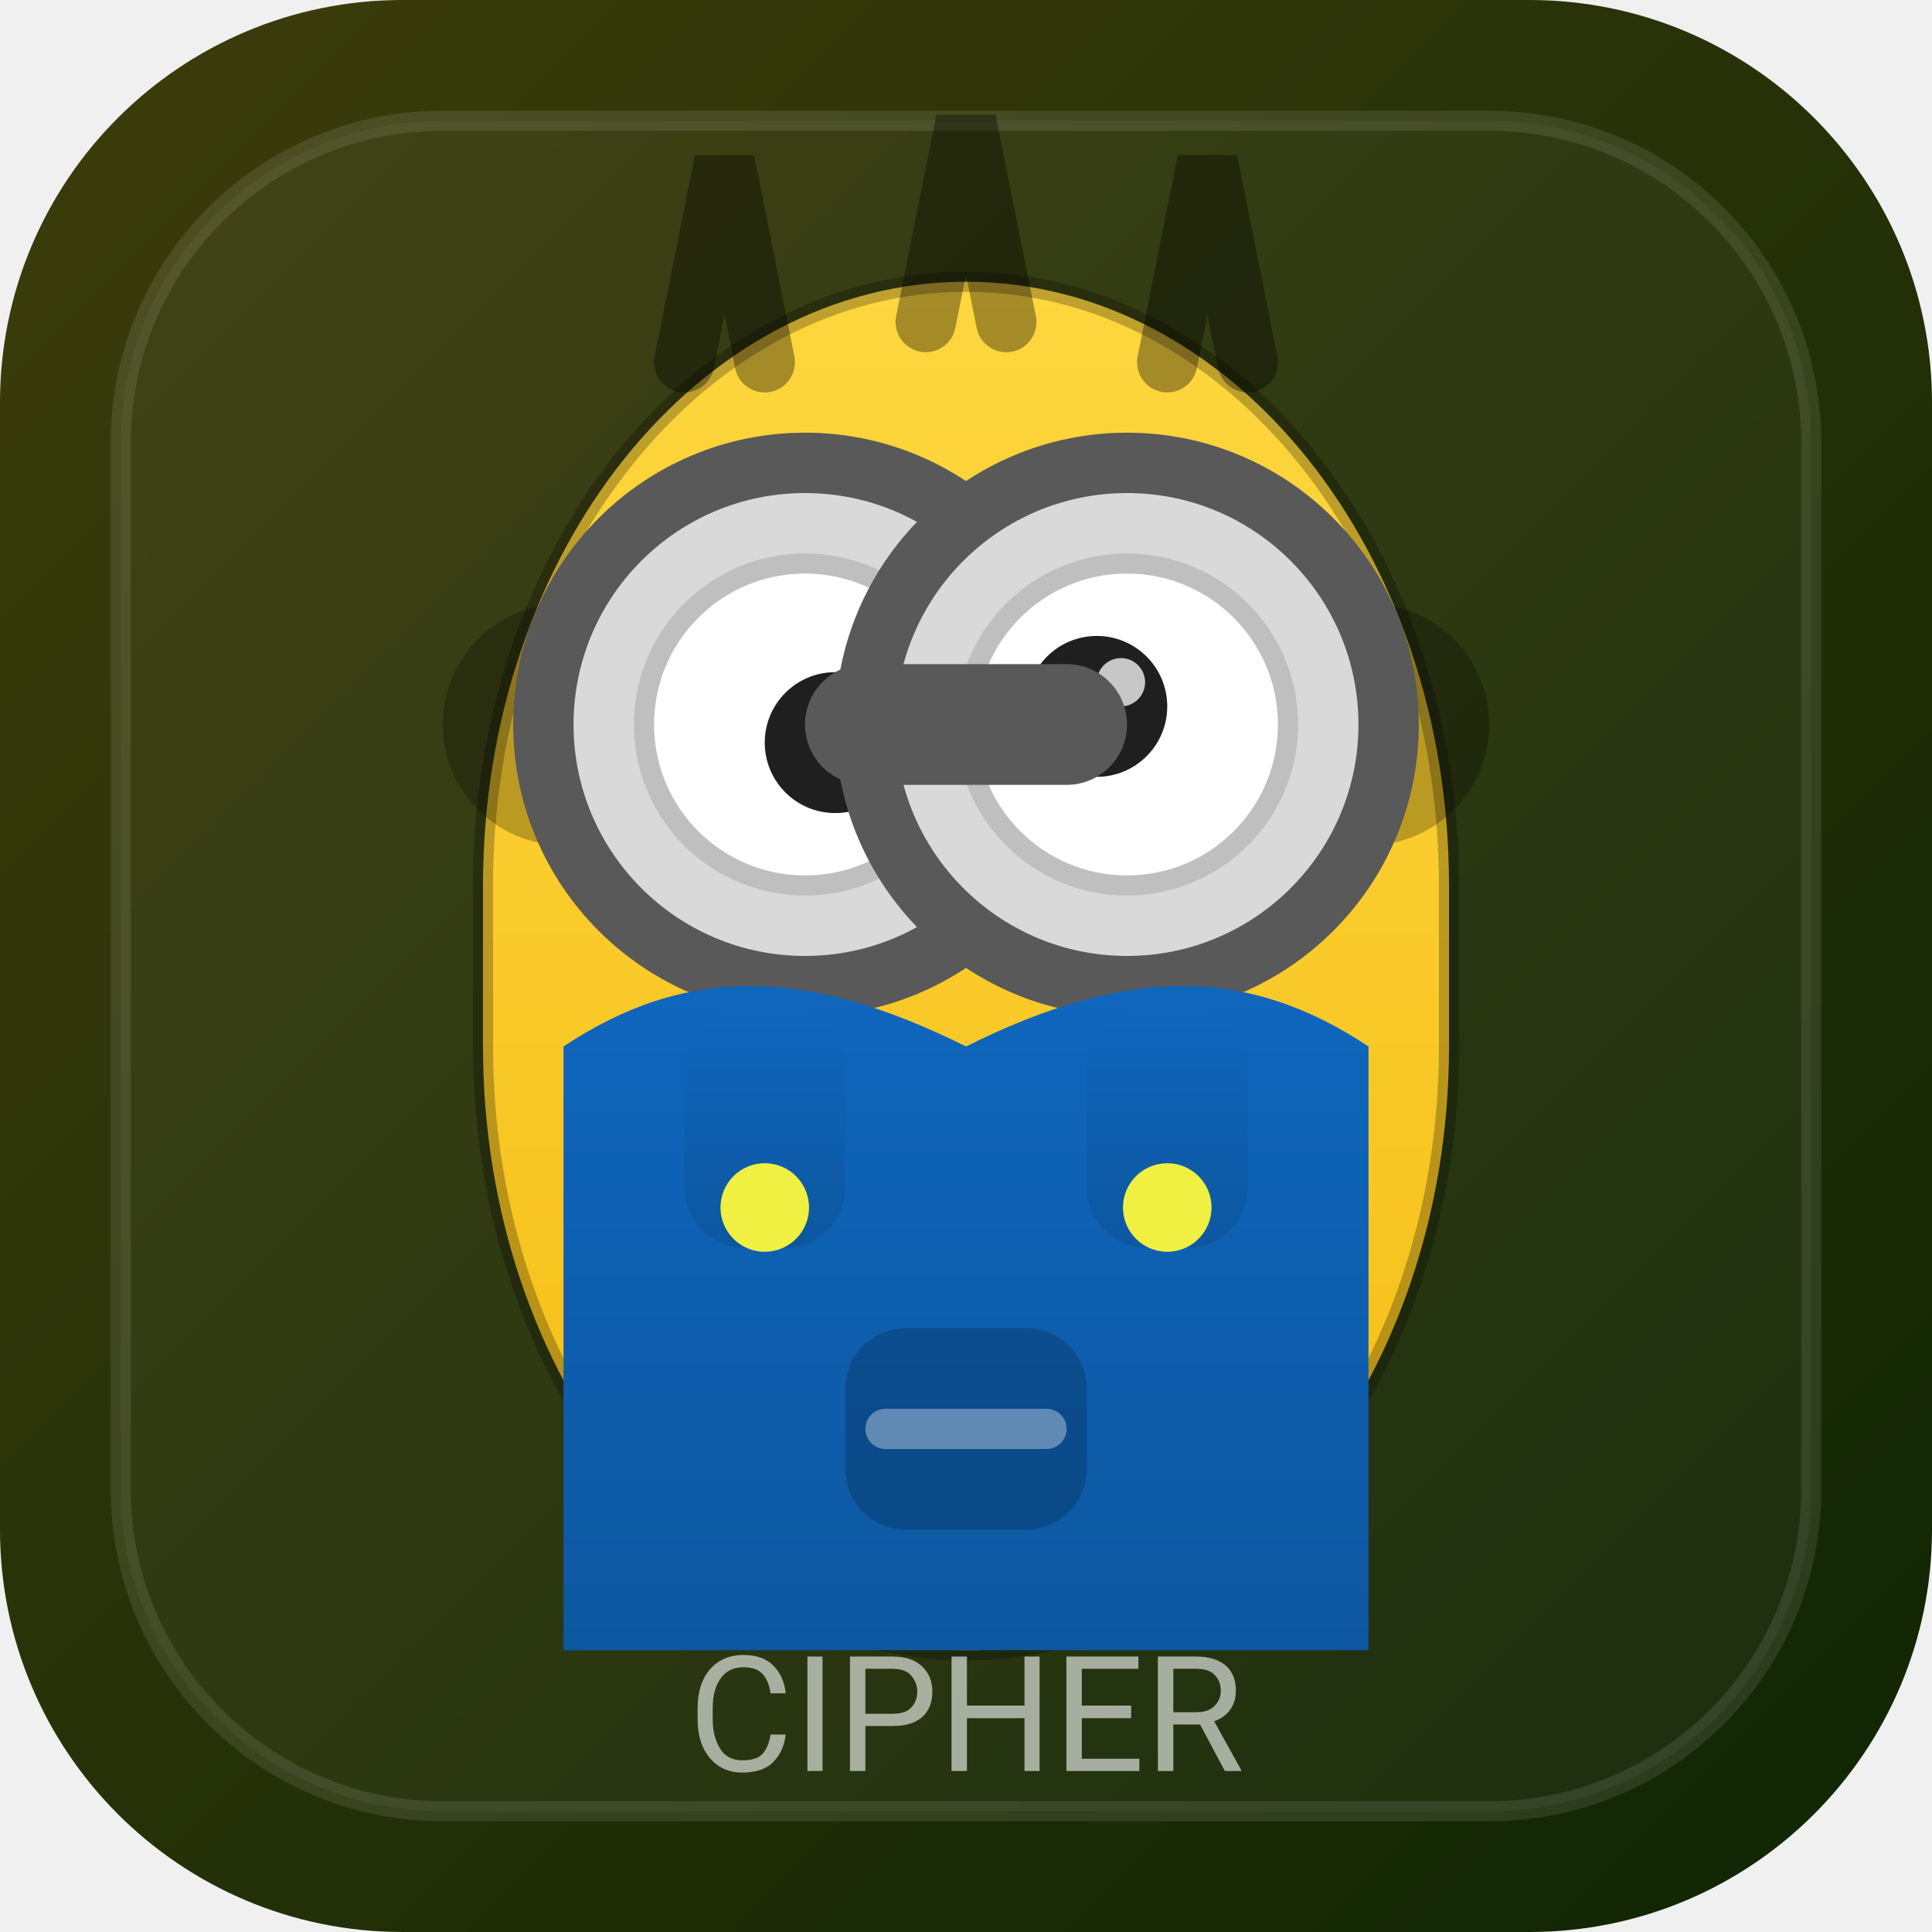
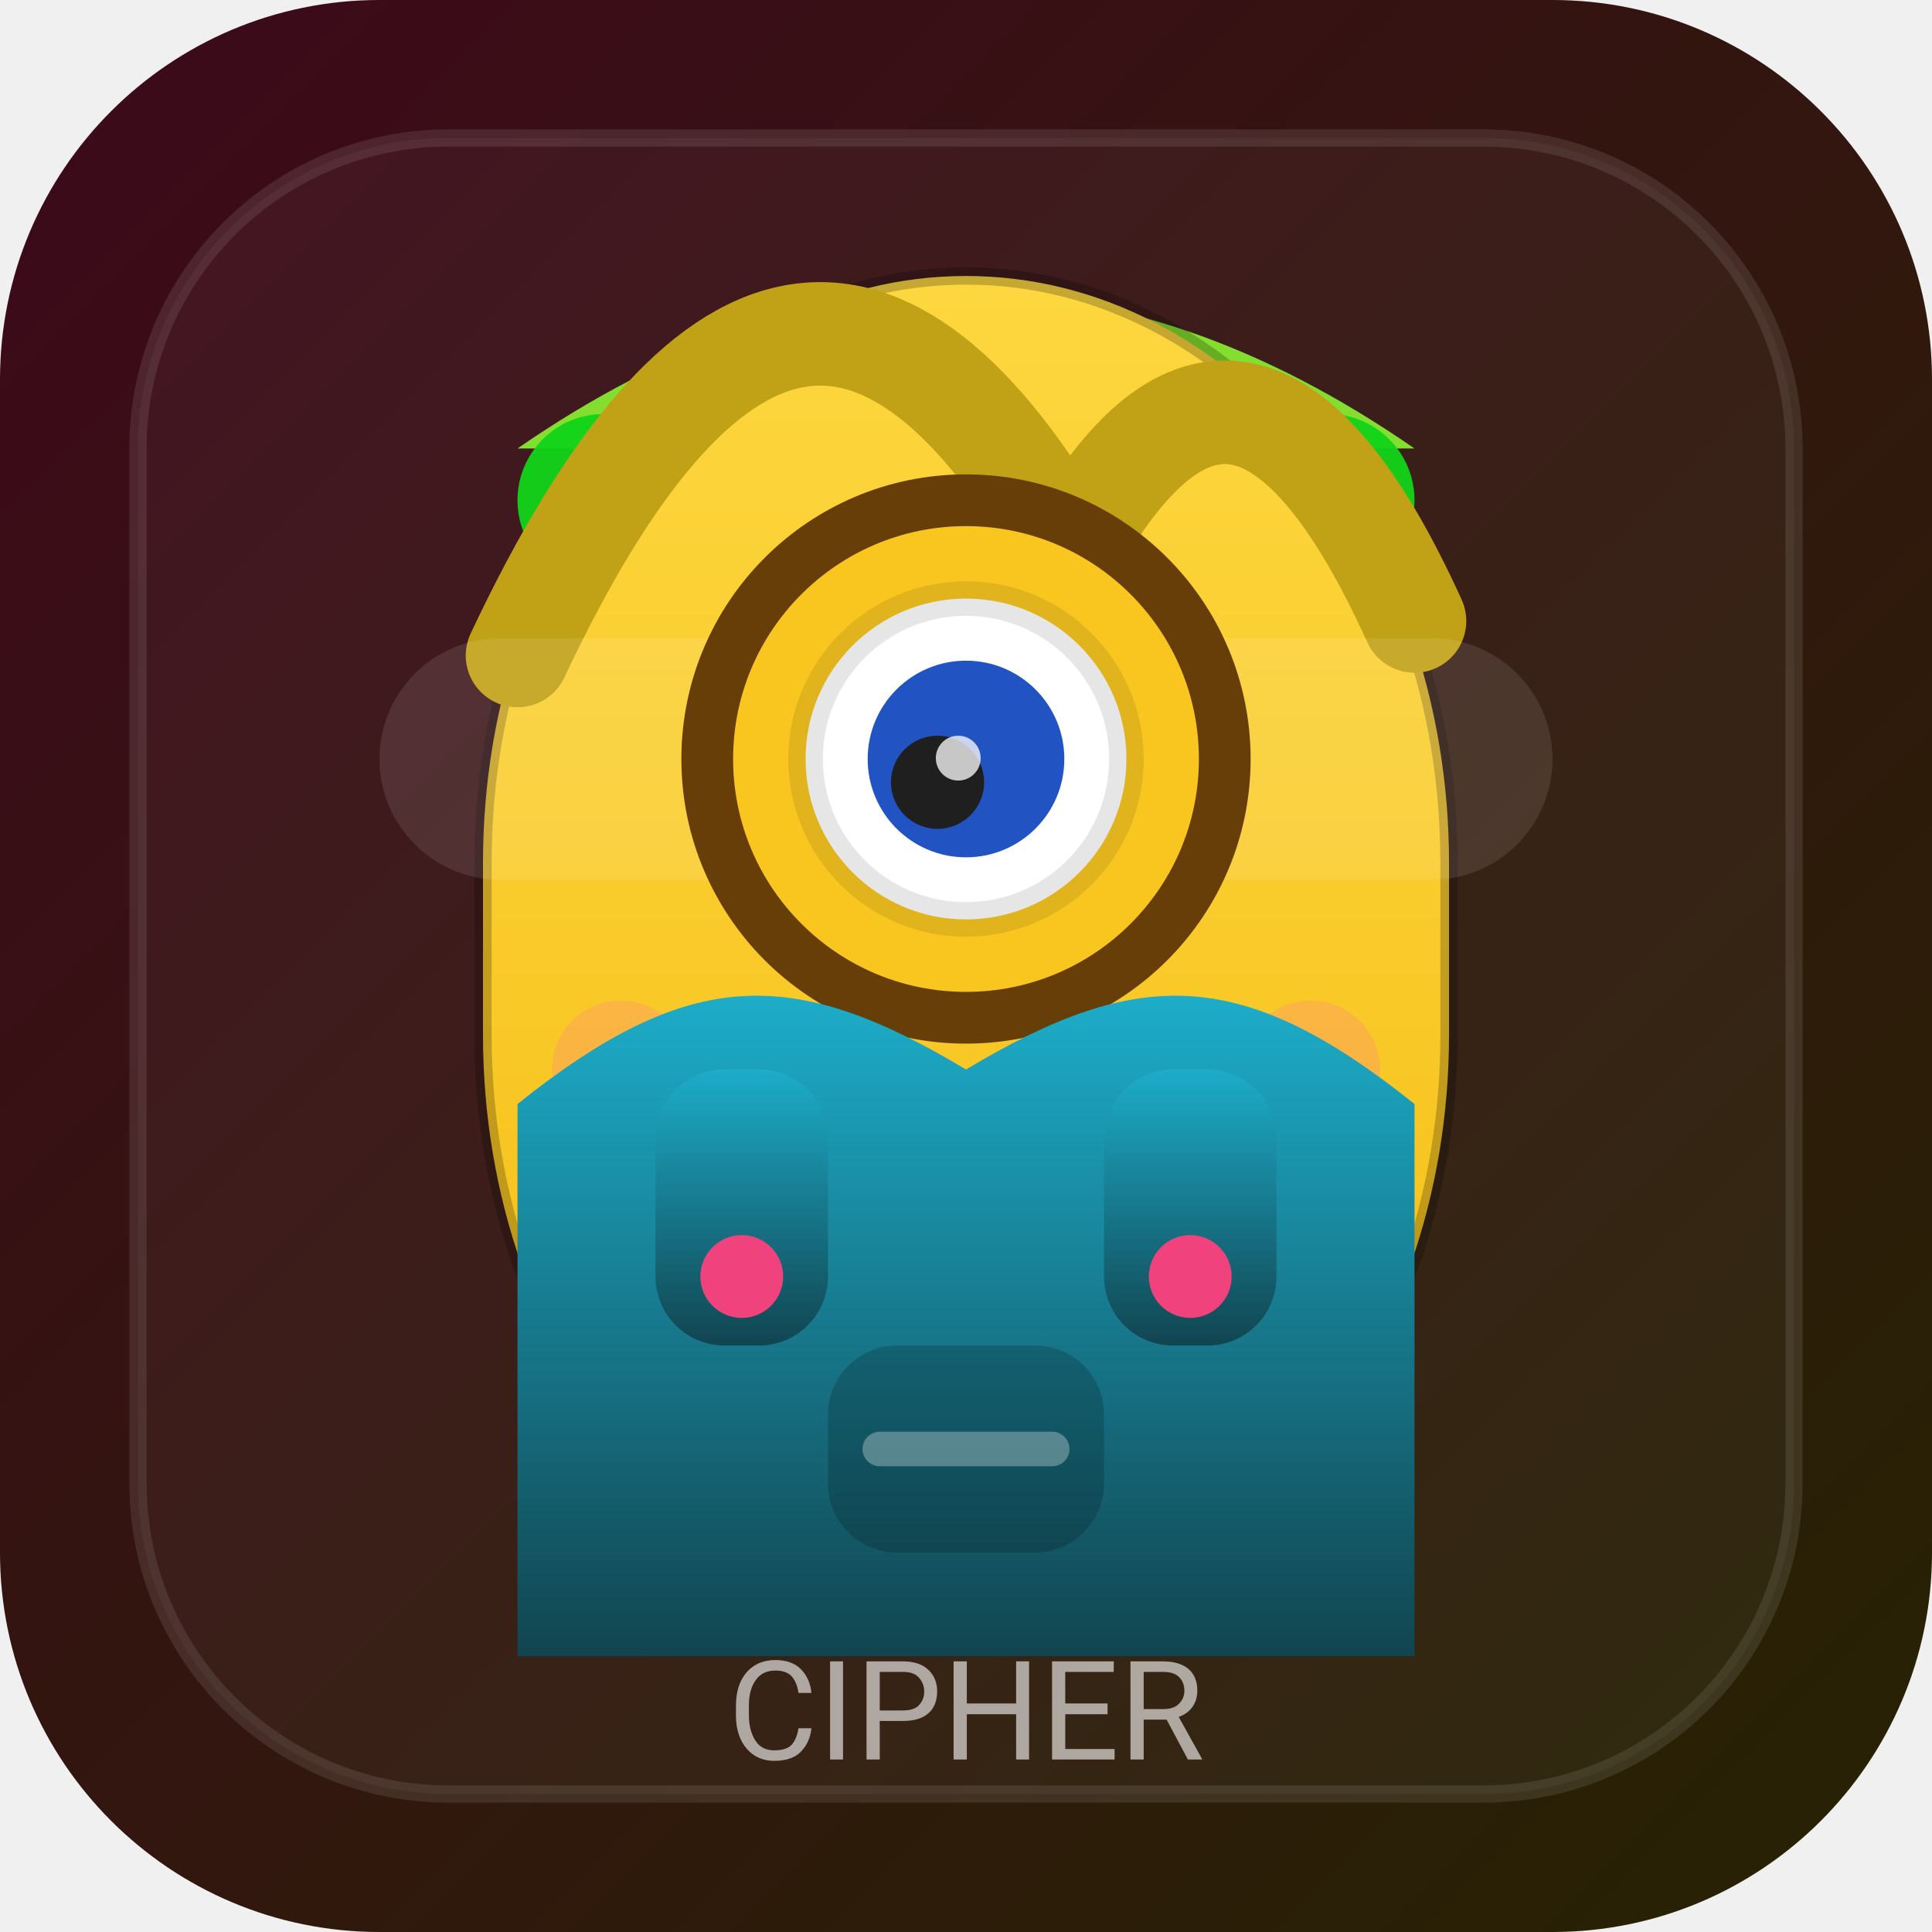
- <svg xmlns="http://www.w3.org/2000/svg" width="96" height="96" viewBox="0 0 96 96">
+ <svg xmlns="http://www.w3.org/2000/svg" width="112" height="112" viewBox="0 0 112 112">
  <defs>
    <linearGradient id="bg" x1="0" y1="0" x2="1" y2="1">
-       <stop offset="0" stop-color="hsl(60 70% 14%)" />
-       <stop offset="1" stop-color="hsl(100 80% 8%)" />
+       <stop offset="0" stop-color="hsl(340 75% 14%)" />
+       <stop offset="1" stop-color="hsl(56 85% 8%)" />
    </linearGradient>
    <linearGradient id="body" x1="0" y1="0" x2="0" y2="1">
      <stop offset="0" stop-color="hsl(48 98% 62%)" />
      <stop offset="1" stop-color="hsl(45 92% 52%)" />
    </linearGradient>
-     <linearGradient id="denim" x1="0" y1="0" x2="0" y2="1">
-       <stop offset="0" stop-color="hsl(210 85% 40%)" />
-       <stop offset="1" stop-color="hsl(210 85% 34%)" />
+     <linearGradient id="outfit" x1="0" y1="0" x2="0" y2="1">
+       <stop offset="0" stop-color="hsl(190 75% 45%)" />
+       <stop offset="1" stop-color="hsl(190 65% 19%)" />
    </linearGradient>
  </defs>
-   <rect x="0" y="0" width="96" height="96" rx="20" fill="url(#bg)" />
-   <rect x="6" y="6" width="84" height="84" rx="16" fill="rgba(255,255,255,0.04)" stroke="rgba(255,255,255,0.10)" />
-   <rect x="24" y="14" width="48" height="68" rx="30" fill="url(#body)" stroke="rgba(0,0,0,0.25)" />
-   <path d="M 34 18 L 36 8 L 38 18 M 46 16 L 48 6 L 50 16 M 58 18 L 60 8 L 62 18" stroke="rgba(0,0,0,0.35)" stroke-width="3" stroke-linecap="round" fill="none" />
-   <rect x="22" y="30" width="52" height="12" rx="6" fill="rgba(0,0,0,0.25)" />
-   <circle cx="40" cy="36" r="13" fill="hsl(0 0% 85%)" stroke="hsl(0 0% 35%)" stroke-width="3" />
-   <circle cx="40" cy="36" r="8" fill="white" stroke="hsl(0 0% 75%)" stroke-width="1" />
-   <circle cx="41.5" cy="36.9" r="3.5" fill="hsl(0 0% 12%)" />
-   <circle cx="42.7" cy="35.7" r="1.2" fill="rgba(255,255,255,0.75)" />
-   <circle cx="56" cy="36" r="13" fill="hsl(0 0% 85%)" stroke="hsl(0 0% 35%)" stroke-width="3" />
-   <circle cx="56" cy="36" r="8" fill="white" stroke="hsl(0 0% 75%)" stroke-width="1" />
-   <circle cx="54.5" cy="35.1" r="3.5" fill="hsl(0 0% 12%)" />
-   <circle cx="55.7" cy="33.9" r="1.2" fill="rgba(255,255,255,0.75)" />
-   <path d="M 53 36 L 43 36" stroke="hsl(0 0% 35%)" stroke-width="6" stroke-linecap="round" />
-   <path d="M 40 58 Q 48 64 60 57" stroke="rgba(0,0,0,0.45)" stroke-width="3" stroke-linecap="round" fill="none" />
-   <path d="M 28 52 C 34 48 40 48 48 52 C 56 48 62 48 68 52 L 68 82 L 28 82 Z" fill="url(#denim)" />
-   <rect x="34" y="50" width="8" height="12" rx="3" fill="url(#denim)" />
-   <rect x="54" y="50" width="8" height="12" rx="3" fill="url(#denim)" />
-   <circle cx="38" cy="60" r="2.2" fill="hsl(60 85% 60%)" />
-   <circle cx="58" cy="60" r="2.2" fill="hsl(60 85% 60%)" />
-   <rect x="42" y="66" width="12" height="10" rx="3" fill="rgba(0,0,0,0.18)" />
-   <path d="M 44 71 L 52 71" stroke="rgba(255,255,255,0.35)" stroke-width="2" stroke-linecap="round" />
-   <text x="48" y="88" text-anchor="middle" font-family="ui-sans-serif, system-ui, -apple-system, Segoe UI, Roboto, Helvetica, Arial" font-size="8" fill="rgba(255,255,255,0.60)">CIPHER</text>
+   <rect x="0" y="0" width="112" height="112" rx="22" fill="url(#bg)" />
+   <rect x="8" y="8" width="96" height="96" rx="18" fill="rgba(255,255,255,0.04)" stroke="rgba(255,255,255,0.10)" />
+   <path d="M 30 26 Q 56 8 82 26" fill="hsl(92 80% 55%)" opacity="0.95" />
+   <rect x="30" y="24" width="52" height="10" rx="5" fill="hsl(122 85% 45%)" opacity="0.95" />
+   <rect x="28" y="16" width="56" height="78" rx="34" fill="url(#body)" stroke="rgba(0,0,0,0.22)" />
+   <path d="M 30 38 Q 46 4 62 32 Q 72 14 82 36" stroke="hsl(49 80% 42%)" stroke-width="6" stroke-linecap="round" fill="none" />
+   <rect x="22" y="37" width="68" height="14" rx="7" fill="rgba(255,255,255,0.10)" />
+   <circle cx="56" cy="44" r="15" fill="hsl(46 95% 55%)" stroke="hsl(34 85% 22%)" stroke-width="3" />
+   <circle cx="56" cy="44" r="9.3" fill="white" stroke="rgba(0,0,0,0.10)" stroke-width="2" />
+   <circle cx="56" cy="44" r="5.7" fill="hsl(222 70% 45%)" />
+   <circle cx="54.35" cy="45.35" r="2.7" fill="hsl(0 0% 12%)" />
+   <circle cx="55.55" cy="43.95" r="1.3" fill="rgba(255,255,255,0.75)" />
+   <circle cx="36" cy="62" r="4" fill="rgba(255,120,150,0.25)" />
+   <circle cx="76" cy="62" r="4" fill="rgba(255,120,150,0.25)" />
+   <path d="M 42 66 Q 56 66 70 66" stroke="rgba(0,0,0,0.45)" stroke-width="3" stroke-linecap="round" fill="none" />
+   <path d="M 30 64 C 40 56 46 56 56 62 C 66 56 72 56 82 64 L 82 96 L 30 96 Z" fill="url(#outfit)" />
+   <rect x="38" y="62" width="10" height="16" rx="4" fill="url(#outfit)" />
+   <rect x="64" y="62" width="10" height="16" rx="4" fill="url(#outfit)" />
+   <circle cx="43" cy="74" r="2.4" fill="hsl(340 85% 60%)" />
+   <circle cx="69" cy="74" r="2.4" fill="hsl(340 85% 60%)" />
+   <rect x="48" y="78" width="16" height="12" rx="4" fill="rgba(0,0,0,0.18)" />
+   <path d="M 51 84 L 61 84" stroke="rgba(255,255,255,0.30)" stroke-width="2" stroke-linecap="round" />
+   <text x="56" y="102" text-anchor="middle" font-family="ui-sans-serif, system-ui, -apple-system, Segoe UI, Roboto, Helvetica, Arial" font-size="8" fill="rgba(255,255,255,0.60)">CIPHER</text>
</svg>
